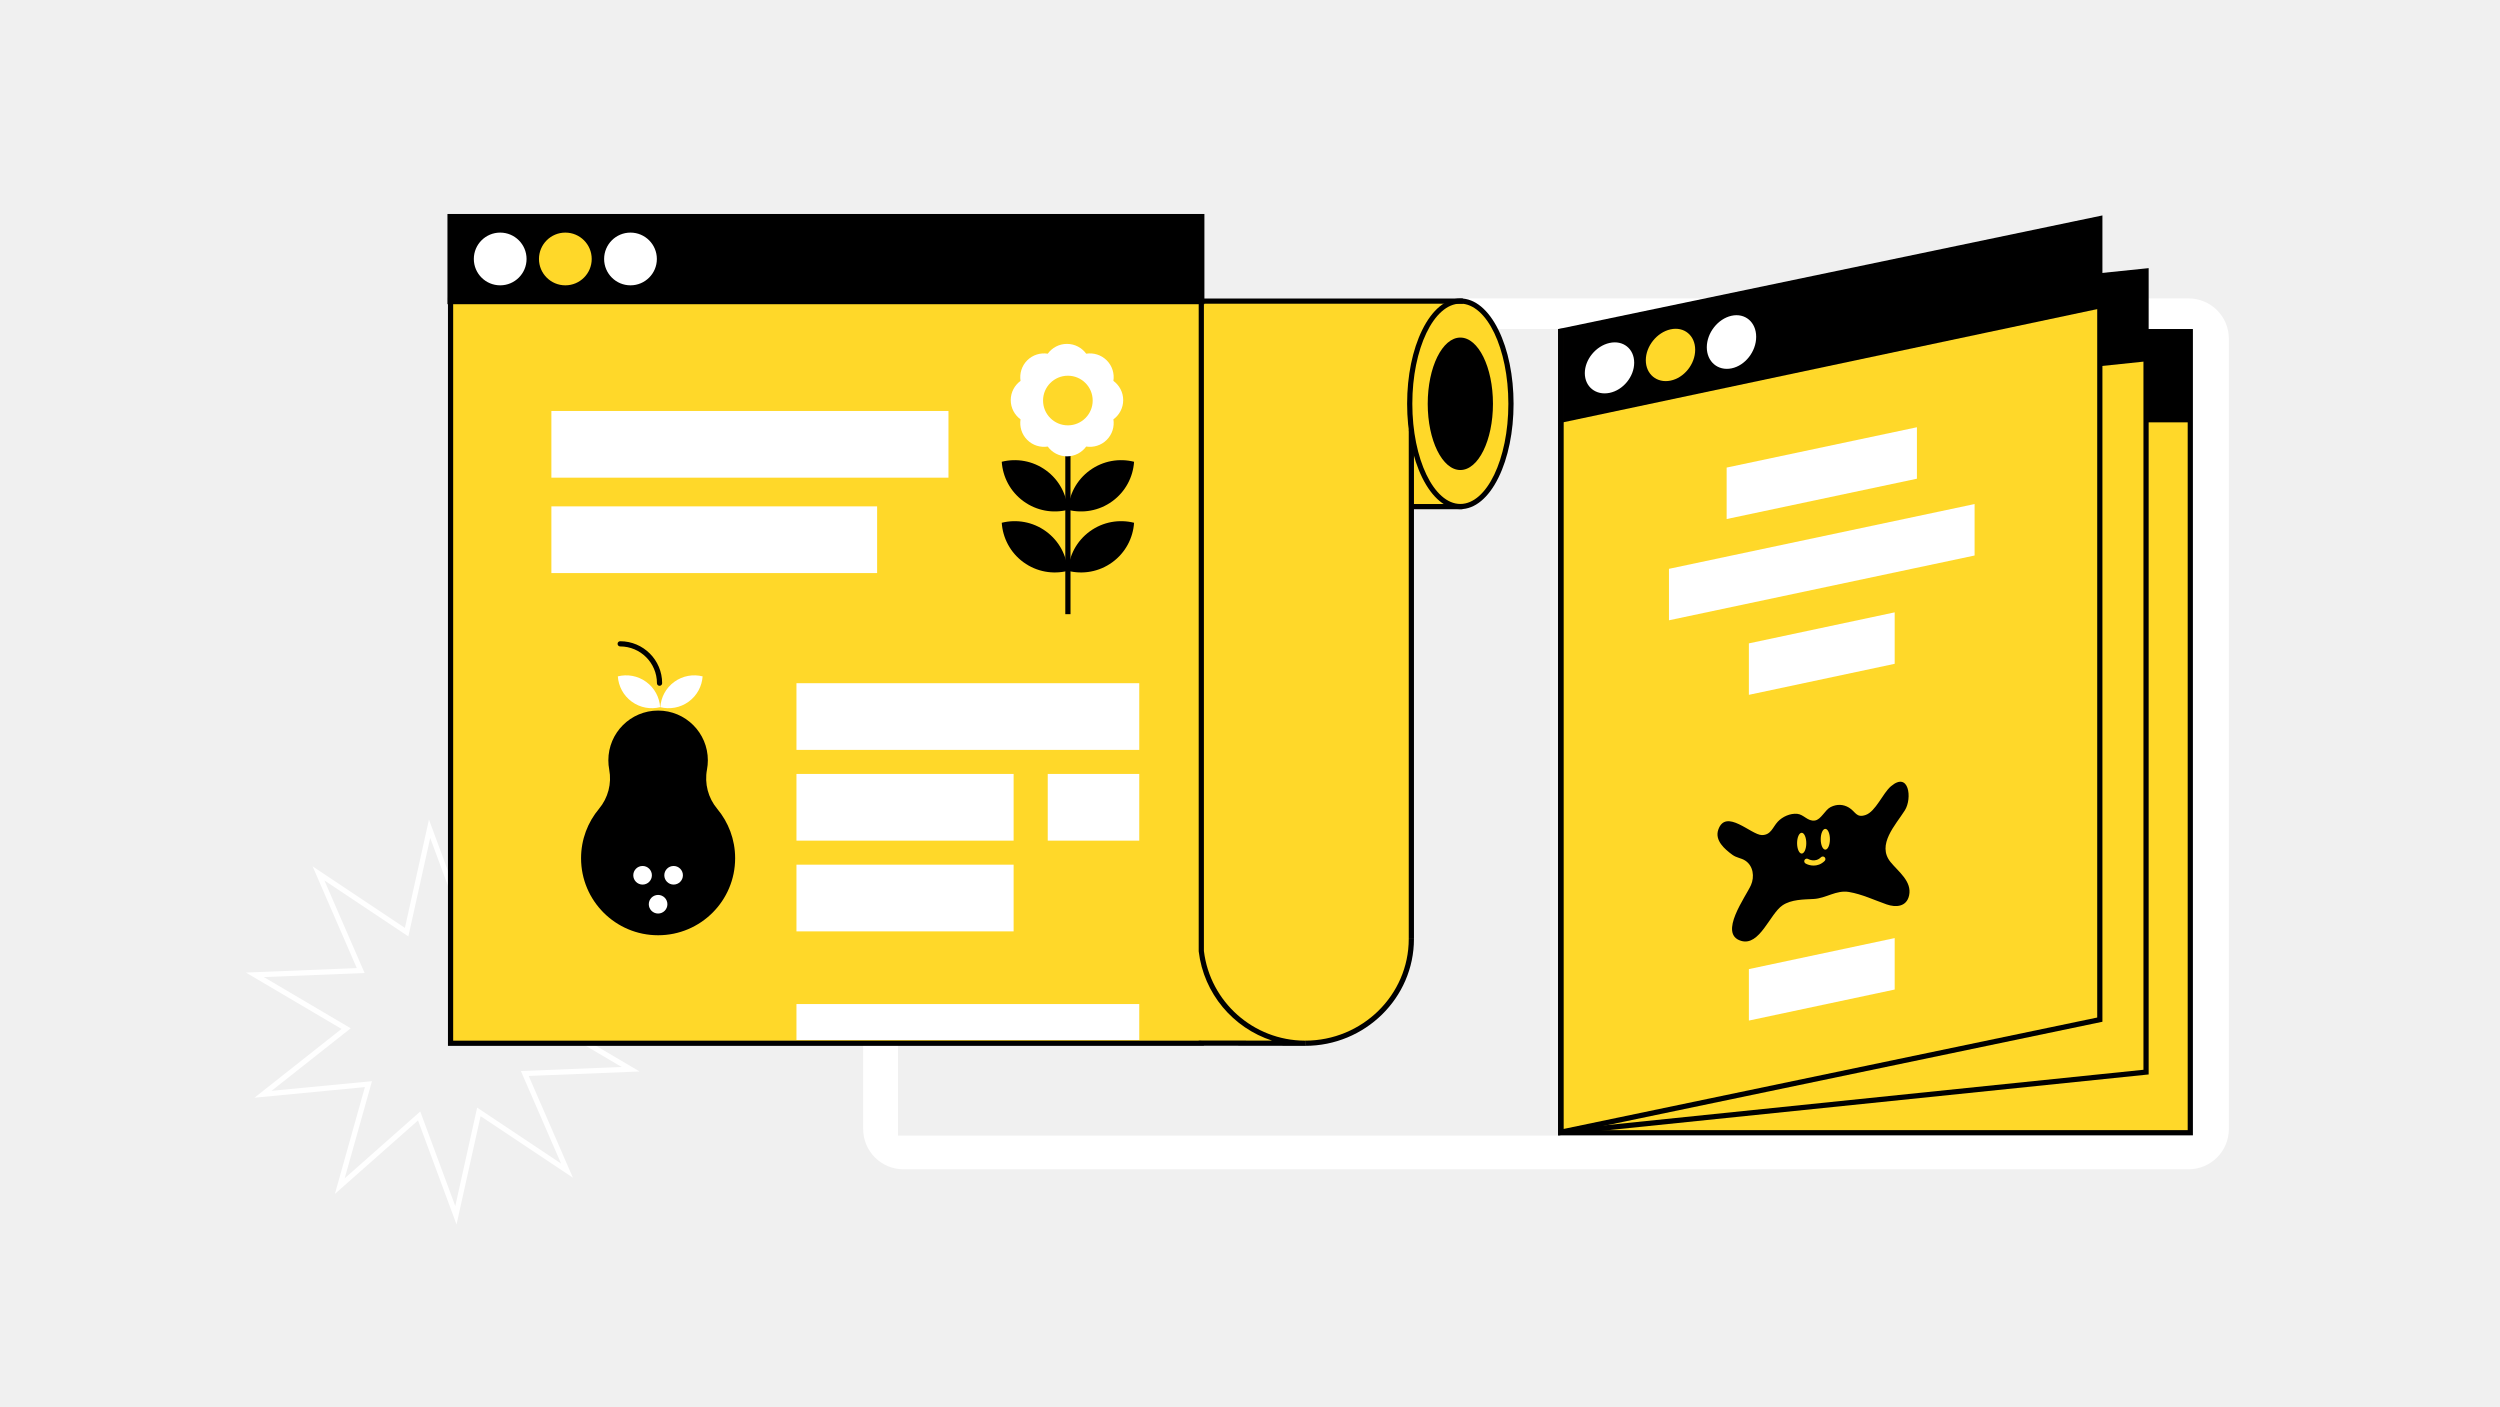
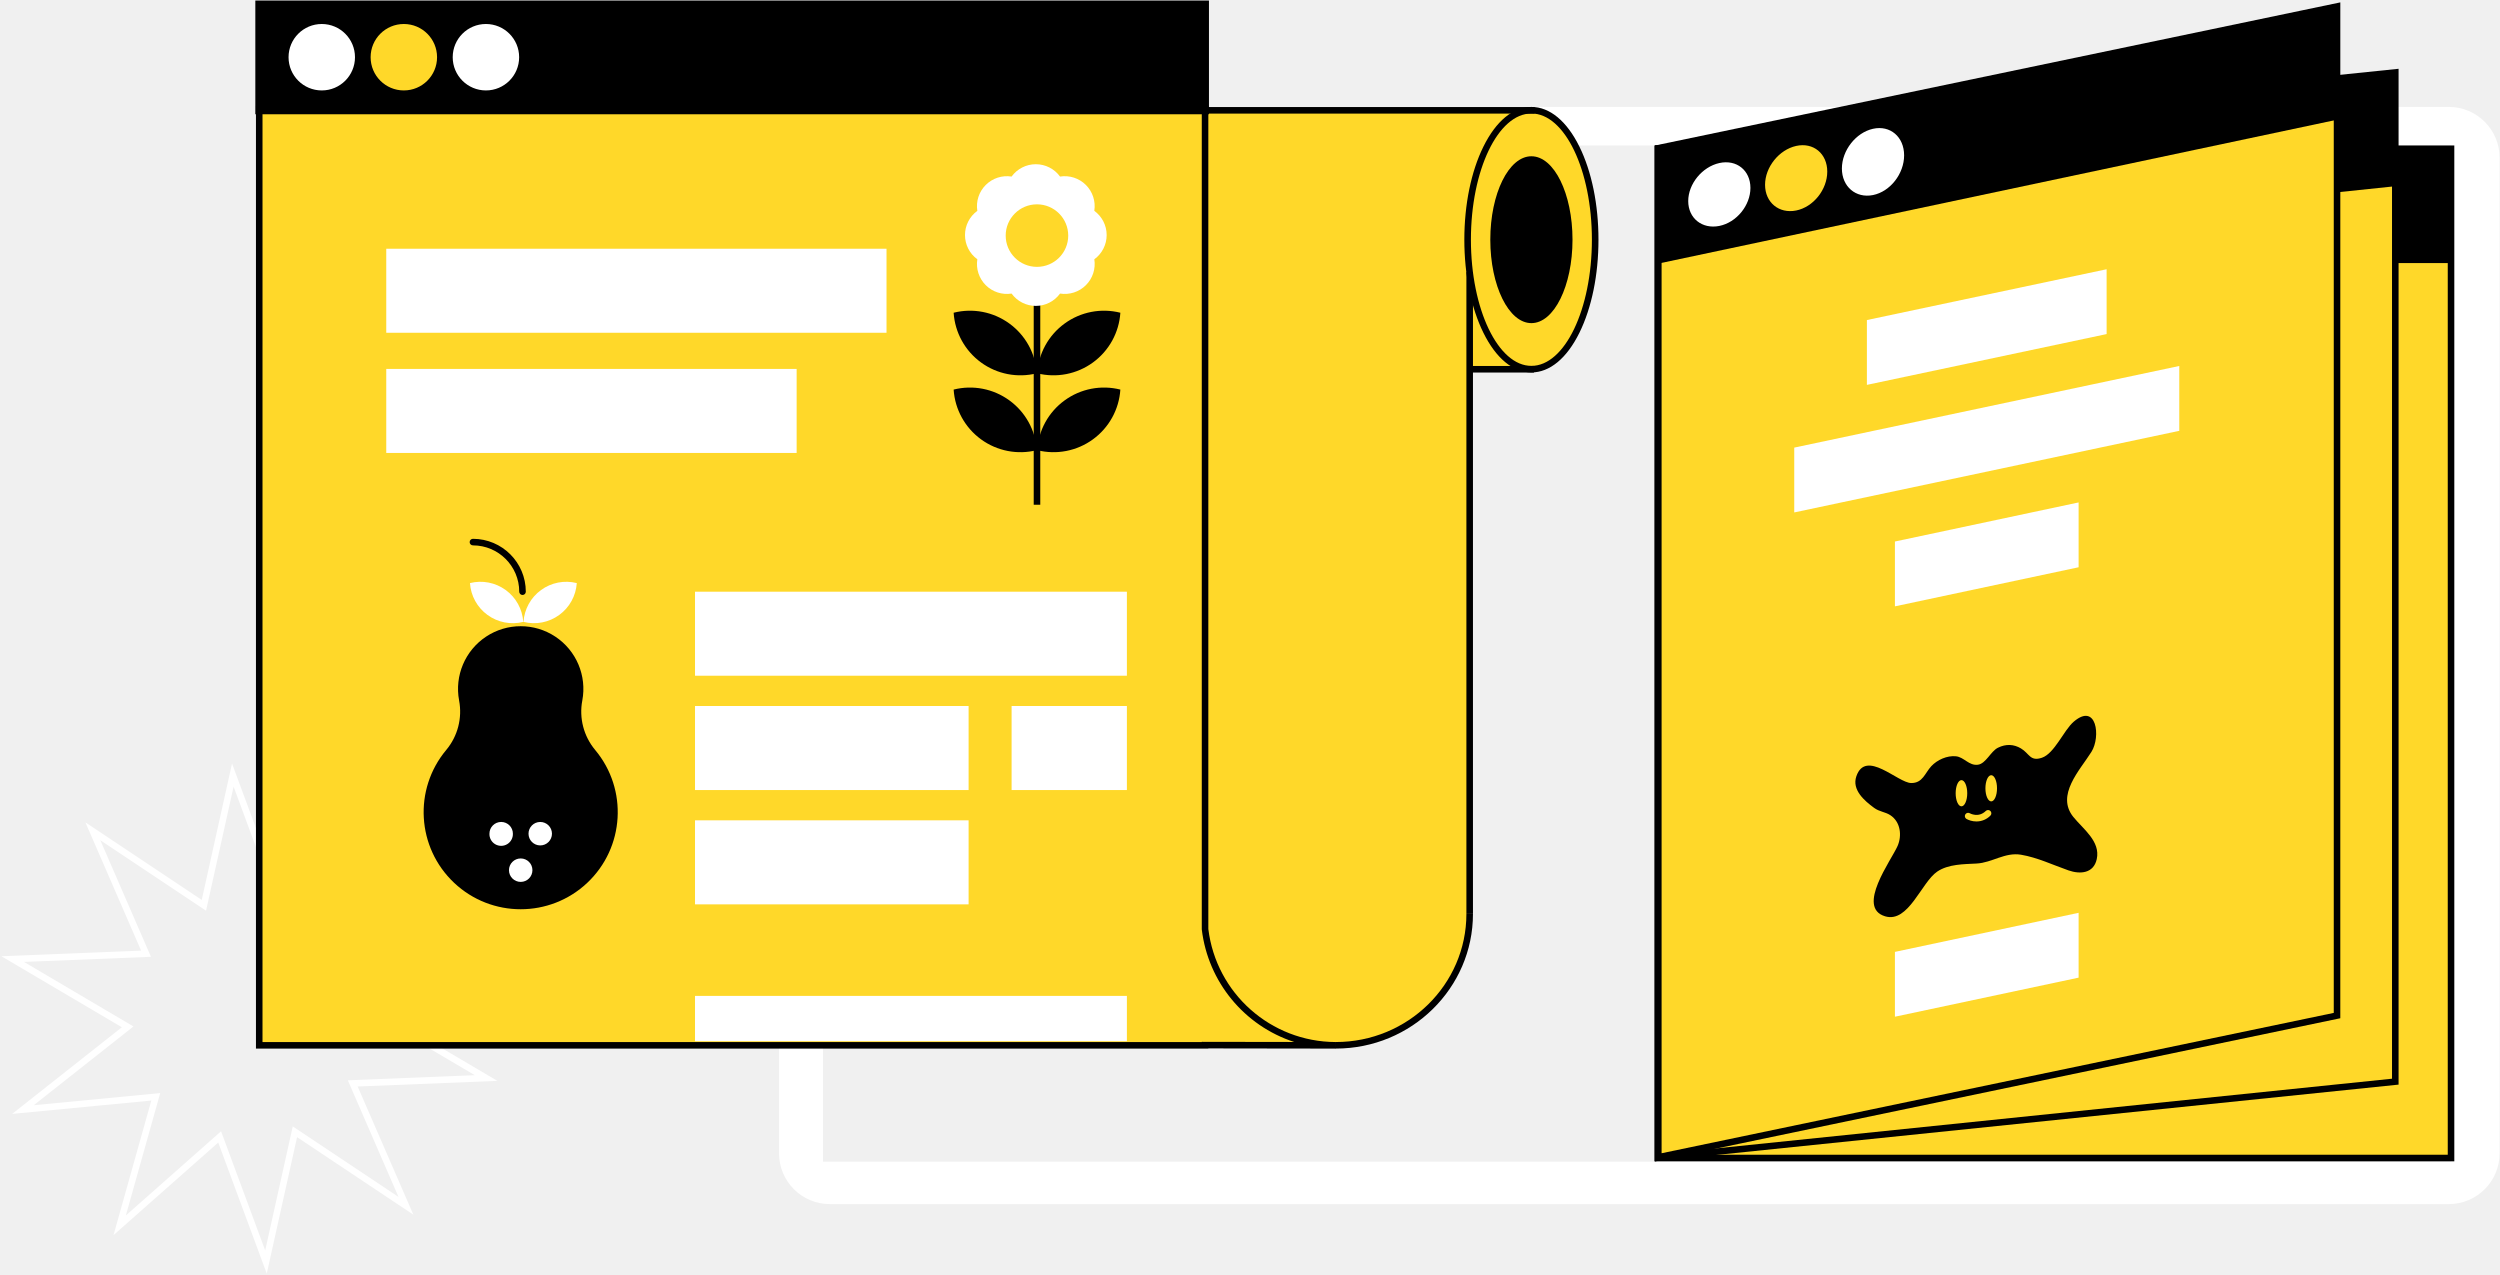
- <svg xmlns="http://www.w3.org/2000/svg" version="1.1" id="Layer_1" x="0px" y="0px" width="1920px" height="1080px" viewBox="0 0 1920 1080" enable-background="new 0 0 1920 1080" xml:space="preserve">
-   <g>
-     <path fill="#58595B" d="M1949.388,1116.436H-29.388V-28.436h1978.775L1949.388,1116.436L1949.388,1116.436z M-28.388,1115.436   h1976.775V-27.436H-28.388V1115.436z" />
-   </g>
-   <g>
-     <g>
-       <path fill="#FFFFFF" d="M350.617,940.404l-29.577-79.917l-63.841,56.441l23.044-82.038l-84.824,8.143l66.864-52.827    l-73.407-43.273l85.145-3.438l-33.954-78.154l70.902,47.269l18.473-83.188l29.576,79.915l63.842-56.442l-23.043,82.038    l84.821-8.137l-66.861,52.824l73.407,43.271l-85.145,3.438l33.954,78.156l-70.902-47.269L350.617,940.404z M322.765,853.624    l26.892,72.657l16.794-75.632l64.463,42.975l-30.87-71.06l77.412-3.125l-66.741-39.342l60.79-48.026l-77.118,7.397l20.951-74.587    l-58.043,51.315l-26.891-72.655l-16.794,75.632L249.146,676.2l30.87,71.057l-77.412,3.125l66.741,39.344l-60.791,48.028l77.12-7.4    l-20.951,74.587L322.765,853.624z" />
-     </g>
-     <g>
-       <g>
-         <path fill="#FFFFFF" d="M1680.793,229.176h-986.91c-17.105,0-30.974,13.868-30.974,30.973v606.896     c0,17.104,13.868,30.971,30.974,30.971h986.91c17.105,0,30.974-13.866,30.974-30.971V260.149     C1711.767,243.044,1697.899,229.176,1680.793,229.176z M1682.055,872.143H689.688V252.684h992.367V872.143L1682.055,872.143z" />
-       </g>
-       <g>
-         <path fill="#FFD829" d="M1122.836,231.05h-38.916H923.396h-0.795v490.056h0.547c0,44.243,35.867,80.11,80.111,80.11     s80.111-35.867,80.111-80.11h0.548V389.091h38.916L1122.836,231.05L1122.836,231.05z" />
-       </g>
-       <g>
-         <g>
-           <path fill="#FFD829" d="M1002.416,801.225c-41.145,0-75.046-30.907-79.814-70.768V230.633H346.029v570.591h576.572v-0.12      L1002.416,801.225z" />
-           <path d="M1002.416,803.225h-0.254l-77.561-0.117v0.117H344.029V228.633h580.572v501.704      c4.742,39.163,38.07,68.769,77.572,68.888h0.244L1002.416,803.225z M348.029,799.225h572.572v-0.124l56.318,0.085      c-29.781-9.708-52.416-35.976-56.305-68.49l-0.014-0.237V232.633H348.029V799.225z" />
-         </g>
-         <g>
-           <path fill="#FFD829" d="M1083.92,721.105c0,44.409-37.18,80.11-81.59,80.11" />
-           <path d="M1002.33,803.217v-4c43.886,0,79.59-35.041,79.59-78.111h4C1085.92,766.382,1048.422,803.217,1002.33,803.217z" />
-         </g>
-         <g>
-           <g>
-             <ellipse fill="#FFD829" cx="1121.543" cy="310.116" rx="38.877" ry="78.922" />
-             <path d="M1121.543,391.038c-11.188,0-21.586-8.605-29.284-24.232c-7.476-15.176-11.593-35.309-11.593-56.69       c0-21.381,4.117-41.514,11.593-56.69c7.698-15.626,18.099-24.232,29.284-24.232s21.587,8.605,29.284,24.232       c7.477,15.176,11.594,35.309,11.594,56.69c0,21.381-4.117,41.514-11.594,56.69       C1143.13,382.433,1132.729,391.038,1121.543,391.038z M1121.543,233.194c-20.334,0-36.877,34.507-36.877,76.922       s16.543,76.922,36.877,76.922c20.335,0,36.878-34.507,36.878-76.922S1141.878,233.194,1121.543,233.194z" />
-           </g>
-           <g>
-             <ellipse cx="1121.542" cy="310.116" rx="25.053" ry="50.86" />
-           </g>
-         </g>
-         <g>
-           <rect x="423.461" y="315.63" fill="#FFFFFF" width="304.964" height="51.223" />
-         </g>
-         <g>
-           <rect x="423.461" y="388.892" fill="#FFFFFF" width="250.166" height="51.226" />
-         </g>
-         <g>
-           <rect x="611.681" y="524.697" fill="#FFFFFF" width="263.271" height="51.223" />
-         </g>
-         <g>
-           <rect x="611.681" y="771.107" fill="#FFFFFF" width="263.271" height="27.608" />
-         </g>
-         <g>
-           <rect x="611.681" y="594.385" fill="#FFFFFF" width="166.778" height="51.226" />
-         </g>
-         <g>
-           <rect x="611.681" y="664.074" fill="#FFFFFF" width="166.778" height="51.225" />
-         </g>
-         <g>
-           <rect x="804.667" y="594.385" fill="#FFFFFF" width="70.285" height="51.226" />
-         </g>
-         <g>
-           <rect x="1081.92" y="329.924" width="4" height="391.183" />
-         </g>
-         <g>
-           <rect x="1082.63" y="387.091" width="40.503" height="4" />
-         </g>
-         <g>
-           <rect x="924.29" y="229.249" width="199.188" height="4" />
-         </g>
-         <g>
-           <rect x="818.152" y="307.291" width="4" height="164.395" />
-         </g>
-         <g>
-           <path fill="#FFFFFF" d="M862.618,307.291c0-6.075-2.972-11.442-7.525-14.771c0.865-5.574-0.828-11.47-5.124-15.764      c-4.295-4.295-10.19-5.989-15.765-5.123c-3.329-4.553-8.695-7.525-14.771-7.525c-6.072,0-11.44,2.972-14.769,7.525      c-5.575-0.866-11.472,0.828-15.767,5.123c-4.294,4.294-5.987,10.19-5.121,15.765c-4.556,3.329-7.526,8.695-7.526,14.771      c0,6.075,2.971,11.44,7.526,14.77c-0.866,5.575,0.827,11.469,5.121,15.765c4.296,4.295,10.191,5.989,15.767,5.125      c3.328,4.553,8.696,7.523,14.769,7.523c6.074,0,11.441-2.97,14.771-7.523c5.573,0.865,11.47-0.83,15.765-5.125      c4.296-4.295,5.989-10.19,5.124-15.765C859.646,318.731,862.618,313.365,862.618,307.291z" />
-         </g>
-         <g>
-           <g>
-             <path d="M786.045,384.96c10.187,7.422,22.654,9.442,33.993,6.606c-0.776-11.663-6.523-22.911-16.708-30.329       c-10.185-7.417-22.65-9.439-33.99-6.604C770.117,366.296,775.864,377.543,786.045,384.96z" />
-           </g>
-           <g>
-             <path d="M854.26,384.96c-10.186,7.422-22.654,9.442-33.993,6.606c0.776-11.663,6.524-22.911,16.71-30.329       c10.185-7.417,22.649-9.439,33.988-6.604C870.188,366.296,864.441,377.543,854.26,384.96z" />
-           </g>
-         </g>
-         <g>
-           <g>
-             <path d="M786.045,431.816c10.187,7.421,22.654,9.441,33.993,6.604c-0.776-11.661-6.523-22.911-16.708-30.329       c-10.185-7.417-22.65-9.439-33.99-6.604C770.117,413.152,775.864,424.399,786.045,431.816z" />
-           </g>
-           <g>
-             <path d="M854.26,431.816c-10.186,7.421-22.654,9.441-33.993,6.604c0.776-11.661,6.524-22.911,16.71-30.329       c10.185-7.417,22.649-9.439,33.988-6.604C870.188,413.152,864.441,424.399,854.26,431.816z" />
-           </g>
-         </g>
-         <g>
-           <circle fill="#FFD829" cx="820.126" cy="307.61" r="19.06" />
-         </g>
-         <g>
-           <path d="M550.805,621.166h0.01c-6.995-8.367-9.875-19.426-7.848-30.141h-0.005c0.435-2.302,0.668-4.675,0.668-7.101      c0-21.104-17.107-38.211-38.21-38.211c-21.102,0-38.21,17.105-38.21,38.211c0,2.427,0.236,4.799,0.669,7.101h-0.006      c2.028,10.715-0.852,21.772-7.846,30.141h0.009c-8.599,10.273-13.781,23.502-13.781,37.947      c0,32.676,26.489,59.162,59.165,59.162c32.675,0,59.165-26.486,59.165-59.162C564.585,644.668,559.402,631.439,550.805,621.166z      " />
-         </g>
-         <g>
-           <rect x="343.646" y="164.338" width="581.337" height="69.293" />
-         </g>
-         <g>
-           <g>
-             <circle fill="#FFFFFF" cx="384.15" cy="198.885" r="20.251" />
-           </g>
-           <g>
-             <circle fill="#FFD829" cx="434.183" cy="198.885" r="20.251" />
-           </g>
-           <g>
-             <circle fill="#FFFFFF" cx="484.216" cy="198.885" r="20.251" />
-           </g>
-         </g>
-         <g>
-           <g>
-             <path fill="#FFFFFF" d="M485.197,538.879c6.524,4.754,14.515,6.049,21.778,4.23c-0.495-7.472-4.178-14.681-10.704-19.433       c-6.527-4.754-14.513-6.048-21.778-4.229C474.99,526.918,478.673,534.124,485.197,538.879z" />
-           </g>
-           <g>
-             <path fill="#FFFFFF" d="M528.905,538.879c-6.529,4.754-14.519,6.049-21.783,4.23c0.499-7.472,4.18-14.681,10.706-19.433       c6.527-4.754,14.514-6.048,21.779-4.229C539.108,526.918,535.426,534.124,528.905,538.879z" />
-           </g>
-         </g>
-         <g>
-           <circle fill="#FFFFFF" cx="505.419" cy="694.451" r="7.147" />
-         </g>
-         <g>
-           <circle fill="#FFFFFF" cx="517.333" cy="672.213" r="7.147" />
-         </g>
-         <g>
-           <circle fill="#FFFFFF" cx="493.507" cy="672.213" r="7.148" />
-         </g>
-       </g>
-       <g>
-         <g>
-           <g>
-             <g>
-               <rect x="1198.658" y="254.685" fill="#FFD829" width="483.49" height="615.256" />
-             </g>
-             <g>
-               <path d="M1680.149,256.685v611.256h-479.491V256.685H1680.149 M1684.149,252.685h-487.491v619.256h487.491V252.685        L1684.149,252.685z" />
-             </g>
-           </g>
-         </g>
-         <g>
-           <rect x="1200.15" y="255.069" width="481.274" height="69.292" />
-         </g>
-       </g>
-       <g>
-         <g>
-           <g>
-             <g>
-               <polygon fill="#FFD829" points="1198.658,254.489 1648.17,208.146 1648.17,823.381 1198.658,869.725       " />
-             </g>
-             <g>
-               <path d="M1646.17,210.363v611.214l-445.512,45.931V256.294L1646.17,210.363 M1650.17,205.929l-453.512,46.756v619.256        l453.512-46.757V205.929L1650.17,205.929z" />
-             </g>
-           </g>
-         </g>
-         <g>
-           <polygon points="1647.446,277.605 1200.15,324.361 1200.15,255.069 1647.446,208.313     " />
-         </g>
-       </g>
-       <g>
-         <g>
-           <g>
-             <g>
-               <polygon fill="#FFD829" points="1198.908,254.311 1612.657,167.912 1612.657,783.084 1198.908,869.48       " />
-             </g>
-             <g>
-               <path d="M1610.657,170.373v611.085l-409.749,85.562V255.936L1610.657,170.373 M1614.657,165.451l-417.749,87.234v619.256        l417.749-87.232V165.451L1614.657,165.451z" />
-             </g>
-           </g>
-         </g>
-         <g>
-           <polygon points="1611.934,237.127 1200.4,324.361 1200.4,255.069 1611.934,167.835     " />
-         </g>
-       </g>
-       <g>
-         <g>
-           <polygon fill="#FFFFFF" points="1472.191,367.646 1326.062,398.62 1326.062,359.098 1472.191,328.125     " />
-         </g>
-         <g>
-           <polygon fill="#FFFFFF" points="1516.489,426.628 1281.765,476.383 1281.765,436.861 1516.489,387.105     " />
-         </g>
-         <g>
-           <polygon fill="#FFFFFF" points="1455.118,509.805 1343.139,533.631 1343.139,494.108 1455.118,470.283     " />
-         </g>
-         <g>
-           <polygon fill="#FFFFFF" points="1455.118,759.969 1343.139,783.795 1343.139,744.273 1455.118,720.447     " />
-         </g>
-       </g>
-       <g>
-         <path d="M1344.78,679.67c2.731-6.275,1.832-14.639-4.449-18.736c-3.12-2.032-6.604-2.057-9.9-4.477     c-5.896-4.326-13.637-10.965-10.805-19.215c5.767-16.799,25.324,4.043,33.479,4.092c7.035,0.043,8.306-6.072,12.235-10.281     c3.601-3.854,9.562-6.543,14.912-6.037c5.096,0.482,7.967,5.908,13.521,5.154c4.825-0.656,7.763-8.143,12.123-10.328     c4.987-2.494,9.827-2.139,14.068,0.383c5.177,3.072,5.545,8.148,12.794,5.691c7.731-2.633,13.248-16.728,19.437-22.008     c13.886-11.857,16.561,9.182,10.733,18.434c-7.102,11.283-21.799,26.369-11.007,39.693c5.944,7.338,16.607,14.836,14.27,25.649     c-1.91,8.824-10.169,9.373-17.241,6.906c-9.537-3.328-18.923-7.861-28.939-9.549c-9.842-1.656-17.572,4.865-27.104,5.373     c-7.838,0.418-17.166,0.307-23.952,4.893c-9.735,6.578-17.528,31.556-31.79,27.275     C1319.338,717.23,1340.944,688.473,1344.78,679.67z" />
-       </g>
-     </g>
-     <g>
-       <path d="M506.531,526.697c-1.104,0-2-0.896-2-2c0-15.569-12.667-28.236-28.236-28.236c-1.104,0-2-0.896-2-2c0-1.104,0.896-2,2-2    c17.775,0,32.236,14.461,32.236,32.236C508.531,525.802,507.635,526.697,506.531,526.697z" />
-     </g>
-     <g>
-       <g>
-         <ellipse fill="#FFD829" cx="1383.698" cy="647.557" rx="3.532" ry="7.982" />
-       </g>
-       <g>
-         <ellipse fill="#FFD829" cx="1401.846" cy="644.547" rx="3.533" ry="7.982" />
-       </g>
-     </g>
-     <g>
-       <path fill="#FFD829" d="M1392.852,664.763c-2.604,0-4.879-0.816-6.222-1.62c-0.948-0.565-1.258-1.794-0.69-2.741    c0.563-0.944,1.786-1.257,2.733-0.696c0.246,0.142,5.379,3.023,9.853-1.346c0.79-0.771,2.058-0.758,2.828,0.032    s0.757,2.057-0.033,2.828C1398.588,663.889,1395.543,664.763,1392.852,664.763z" />
-     </g>
-     <g>
-       <g>
-         <path fill="#FFFFFF" d="M1255.059,278.546c0,10.702-8.489,21.085-18.961,23.188c-10.471,2.104-18.961-4.681-18.961-15.152     c0-10.47,8.49-20.853,18.961-23.187S1255.059,267.845,1255.059,278.546z" />
-       </g>
-       <g>
-         <path fill="#FFD829" d="M1301.902,268.619c0,10.986-8.489,21.601-18.963,23.705c-10.47,2.103-18.959-4.913-18.959-15.668     c0-10.755,8.489-21.368,18.959-23.702C1293.413,250.618,1301.902,257.633,1301.902,268.619z" />
-       </g>
-       <g>
-         <path fill="#FFFFFF" d="M1348.746,258.692c0,11.271-8.489,22.116-18.962,24.22c-10.47,2.104-18.96-5.143-18.96-16.184     c0-11.04,8.49-21.884,18.96-24.218C1340.257,240.176,1348.746,247.422,1348.746,258.692z" />
-       </g>
-     </g>
-   </g>
+ <svg xmlns="http://www.w3.org/2000/svg" viewBox="0 0 1524 777">
+   <path fill="#fff" d="m162.62 776.4-29.58-79.91-63.84 56.44 23.04-82.04-84.82 8.14 66.86-52.82-73.4-43.28 85.14-3.43-33.95-78.16 70.9 47.27 18.47-83.19 29.58 79.92 63.84-56.45-23.04 82.04 84.82-8.13-66.86 52.82 73.4 43.27-85.14 3.44 33.95 78.15-70.9-47.26Zm-27.86-86.78 26.9 72.66 16.8-75.63 64.45 42.97-30.87-71.06 77.42-3.12-66.74-39.34 60.78-48.03-77.11 7.4 20.95-74.59-58.05 51.32-26.89-72.66-16.79 75.63-64.46-42.97 30.87 71.06-77.42 3.12 66.75 39.35-60.8 48.02 77.12-7.4-20.95 74.6ZM1492.8 65.18H505.87a30.98 30.98 0 0 0-30.97 30.97v606.9a30.97 30.97 0 0 0 30.97 30.97h986.91a30.97 30.97 0 0 0 30.98-30.98V96.14a30.97 30.97 0 0 0-30.98-30.96Zm1.26 642.96H501.69V88.68h992.37Z" />
+   <path fill="#ffd829" d="M934.84 67.05H734.6v490.06h.55a80.1 80.1 0 0 0 160.22 0h.55V225.09h38.91Z" />
+   <path fill="#ffd829" d="M814.42 637.23a80.4 80.4 0 0 1-79.82-70.77V66.63H158.03v570.6H734.6v-.13Z" />
+   <path d="M814.42 639.23h-.26l-77.56-.12v.12H156.03V64.63H736.6v501.7a78.43 78.43 0 0 0 77.57 68.9h.25Zm-654.4-4H732.6v-.13l56.32.09a82.45 82.45 0 0 1-56.3-68.5l-.02-.23V68.63H160.03Z" />
+   <path fill="#ffd829" d="M895.92 557.1c0 44.41-37.18 80.12-81.59 80.12" />
+   <path d="M814.33 639.22v-4c43.89 0 79.59-35.04 79.59-78.11h4c0 45.27-37.5 82.1-83.59 82.1Z" />
+   <path fill="#ffd829" d="M972.42 146.12c0 43.58-17.4 78.92-38.88 78.92-21.47 0-38.87-35.34-38.87-78.92 0-43.6 17.4-78.93 38.87-78.93s38.88 35.34 38.88 78.93Z" />
+   <path d="M933.54 227.04c-11.18 0-21.58-8.6-29.28-24.23-7.48-15.18-11.6-35.31-11.6-56.7 0-21.38 4.12-41.5 11.6-56.68 7.7-15.63 18.1-24.24 29.28-24.24 11.19 0 21.59 8.6 29.29 24.24 7.47 15.17 11.6 35.3 11.6 56.69 0 21.38-4.13 41.51-11.6 56.69-7.7 15.62-18.1 24.23-29.29 24.23Zm0-157.85c-20.33 0-36.87 34.51-36.87 76.93 0 42.41 16.54 76.92 36.87 76.92 20.34 0 36.88-34.5 36.88-76.92s-16.54-76.93-36.88-76.93Z" />
+   <path d="M958.6 146.12c0 28.09-11.22 50.86-25.06 50.86-13.83 0-25.05-22.77-25.05-50.86 0-28.1 11.22-50.86 25.05-50.86 13.84 0 25.06 22.77 25.06 50.86Z" />
+   <path fill="#fff" d="M235.46 151.63h304.96v51.22H235.46Zm0 73.27h250.17v51.22H235.46Zm188.22 135.8h263.27v51.22H423.68Zm0 246.4h263.27v27.62H423.68Zm0-176.72h166.78v51.23H423.68Zm0 69.69h166.78v51.23H423.68Zm192.99-69.69h70.28v51.23h-70.28Z" />
+   <path d="M893.92 165.92h4v391.19h-4Z" />
+   <path d="M894.63 223.1h40.5v4h-40.5ZM736.29 65.25h199.19v4H736.29ZM630.15 143.3h4v164.39h-4Z" />
+   <path fill="#fff" d="M674.62 143.3c0-6.08-2.97-11.45-7.53-14.78a18.26 18.26 0 0 0-20.89-20.89 18.26 18.26 0 0 0-29.54 0 18.26 18.26 0 0 0-20.88 20.9 18.25 18.25 0 0 0 0 29.53 18.26 18.26 0 0 0 20.88 20.9 18.26 18.26 0 0 0 29.54 0 18.27 18.27 0 0 0 20.9-20.9 18.27 18.27 0 0 0 7.52-14.77Z" />
+   <path d="M598.04 220.96a40.77 40.77 0 0 0 34 6.6 40.76 40.76 0 0 0-16.71-30.32 40.78 40.78 0 0 0-33.99-6.6 40.77 40.77 0 0 0 16.7 30.32Zm68.22 0a40.77 40.77 0 0 1-34 6.6 40.76 40.76 0 0 1 16.72-30.32 40.77 40.77 0 0 1 33.99-6.6 40.77 40.77 0 0 1-16.71 30.32Zm-68.22 46.86a40.76 40.76 0 0 0 34 6.6 40.76 40.76 0 0 0-16.71-30.33 40.78 40.78 0 0 0-33.99-6.6 40.77 40.77 0 0 0 16.7 30.33Zm68.22 0a40.76 40.76 0 0 1-34 6.6 40.76 40.76 0 0 1 16.72-30.33 40.77 40.77 0 0 1 33.99-6.6 40.77 40.77 0 0 1-16.71 30.33Z" />
+   <path fill="#ffd829" d="M651.19 143.61a19.06 19.06 0 1 1-38.12.02 19.06 19.06 0 0 1 38.12-.02Z" />
+   <path d="M362.8 457.17h.01a36.43 36.43 0 0 1-7.84-30.15 38.21 38.21 0 1 0-75.1 0 36.43 36.43 0 0 1-7.84 30.15 59.16 59.16 0 1 0 90.77 0ZM155.65.34h581.33v69.3H155.65Z" />
+   <path fill="#fff" d="M216.4 34.88a20.25 20.25 0 1 1-40.5 0 20.25 20.25 0 0 1 40.5 0Z" />
+   <path fill="#ffd829" d="M266.43 34.88a20.25 20.25 0 1 1-40.5 0 20.25 20.25 0 0 1 40.5 0Z" />
+   <path fill="#fff" d="M316.47 34.88a20.25 20.25 0 1 1-40.5 0 20.25 20.25 0 0 1 40.5 0Zm-19.27 340a26.11 26.11 0 0 0 21.78 4.23 26.1 26.1 0 0 0-10.7-19.43 26.11 26.11 0 0 0-21.79-4.23 26.13 26.13 0 0 0 10.7 19.43Zm43.7 0a26.13 26.13 0 0 1-21.78 4.23 26.12 26.12 0 0 1 10.7-19.43 26.11 26.11 0 0 1 21.79-4.23 26.14 26.14 0 0 1-10.7 19.43Zm-16.33 155.57a7.15 7.15 0 1 1-14.3.02 7.15 7.15 0 0 1 14.3-.02Zm11.91-22.24a7.15 7.15 0 1 1-14.3.02 7.15 7.15 0 0 1 14.3-.02Zm-23.83 0a7.15 7.15 0 1 1-14.29 0 7.15 7.15 0 0 1 14.3 0Z" />
+   <path fill="#ffd829" d="M1010.66 90.69h483.49v615.25h-483.5Z" />
+   <path d="M1492.15 92.69v611.25h-479.5V92.68Zm4-4h-487.5v619.25h487.5Z" />
+   <path d="M1012.15 91.07h481.27v69.3h-481.27Z" />
+   <path fill="#ffd829" d="m1010.66 90.49 449.51-46.34v615.23l-449.51 46.35Z" />
+   <path d="M1458.17 46.36v611.22l-445.51 45.93V92.29Zm4-4.43-453.51 46.76v619.25l453.51-46.76Z" />
+   <path d="m1459.45 113.6-447.3 46.76v-69.3l447.3-46.75Z" />
+   <path fill="#ffd829" d="m1010.9 90.31 413.76-86.4v615.17l-413.75 86.4Z" />
+   <path d="M1422.66 6.37v611.09l-409.75 85.56V91.94Zm4-4.92L1008.9 88.7v619.25l417.75-87.23Z" />
+   <path d="m1423.93 73.13-411.53 87.23v-69.3l411.53-87.23Z" />
+   <path fill="#fff" d="m1284.2 203.65-146.14 30.97V195.1l146.13-30.97Zm44.29 58.98-234.72 49.75v-39.52l234.72-49.76Zm-61.37 83.17-111.98 23.83v-39.52l111.98-23.83Zm0 250.17-111.98 23.82v-39.52l111.98-23.82Z" />
+   <path d="M1156.78 515.67c2.73-6.27 1.83-14.64-4.45-18.74-3.12-2.03-6.6-2.05-9.9-4.47-5.9-4.33-13.64-10.97-10.8-19.22 5.76-16.8 25.32 4.05 33.47 4.1 7.04.04 8.31-6.08 12.24-10.29 3.6-3.85 9.56-6.54 14.91-6.03 5.1.48 7.97 5.9 13.52 5.15 4.83-.66 7.77-8.14 12.13-10.33 4.98-2.5 9.82-2.14 14.06.39 5.18 3.07 5.55 8.14 12.8 5.69 7.73-2.64 13.25-16.73 19.43-22.01 13.9-11.86 16.57 9.18 10.74 18.43-7.1 11.29-21.8 26.37-11 39.7 5.93 7.33 16.6 14.83 14.26 25.64-1.9 8.83-10.17 9.38-17.24 6.91-9.54-3.33-18.92-7.86-28.94-9.55-9.84-1.65-17.57 4.87-27.1 5.37-7.84.42-17.17.31-23.96 4.9-9.73 6.58-17.52 31.55-31.79 27.27-17.82-5.35 3.78-34.1 7.62-42.91ZM318.53 362.7a2 2 0 0 1-2-2 28.27 28.27 0 0 0-28.23-28.24 2 2 0 1 1 0-4 32.27 32.27 0 0 1 32.23 32.24 2 2 0 0 1-2 2Z" />
+   <path fill="#ffd829" d="M1199.23 483.56c0 4.4-1.58 7.98-3.53 7.98-1.95 0-3.53-3.58-3.53-7.98 0-4.41 1.58-7.99 3.53-7.99 1.95 0 3.53 3.58 3.53 7.99Zm18.15-3.01c0 4.4-1.58 7.98-3.53 7.98-1.95 0-3.54-3.57-3.54-7.98s1.59-7.99 3.54-7.99 3.53 3.58 3.53 7.99Zm-12.53 20.21c-2.6 0-4.88-.81-6.22-1.62a2 2 0 0 1 2.04-3.43c.25.14 5.38 3.02 9.86-1.35a2 2 0 0 1 2.8 2.86 11.86 11.86 0 0 1-8.48 3.54Z" />
+   <path fill="#fff" d="M1067.06 114.55c0 10.7-8.49 21.08-18.96 23.18-10.47 2.1-18.96-4.68-18.96-15.15s8.49-20.85 18.96-23.19c10.47-2.33 18.96 4.45 18.96 15.16Z" />
+   <path fill="#ffd829" d="M1113.9 104.62c0 10.98-8.49 21.6-18.96 23.7-10.47 2.1-18.96-4.9-18.96-15.66s8.49-21.37 18.96-23.7c10.47-2.34 18.96 4.67 18.96 15.66Z" />
+   <path fill="#fff" d="M1160.75 94.7c0 11.26-8.5 22.1-18.97 24.21-10.47 2.1-18.96-5.14-18.96-16.18s8.5-21.89 18.96-24.22c10.48-2.33 18.97 4.91 18.97 16.18Z" />
</svg>
